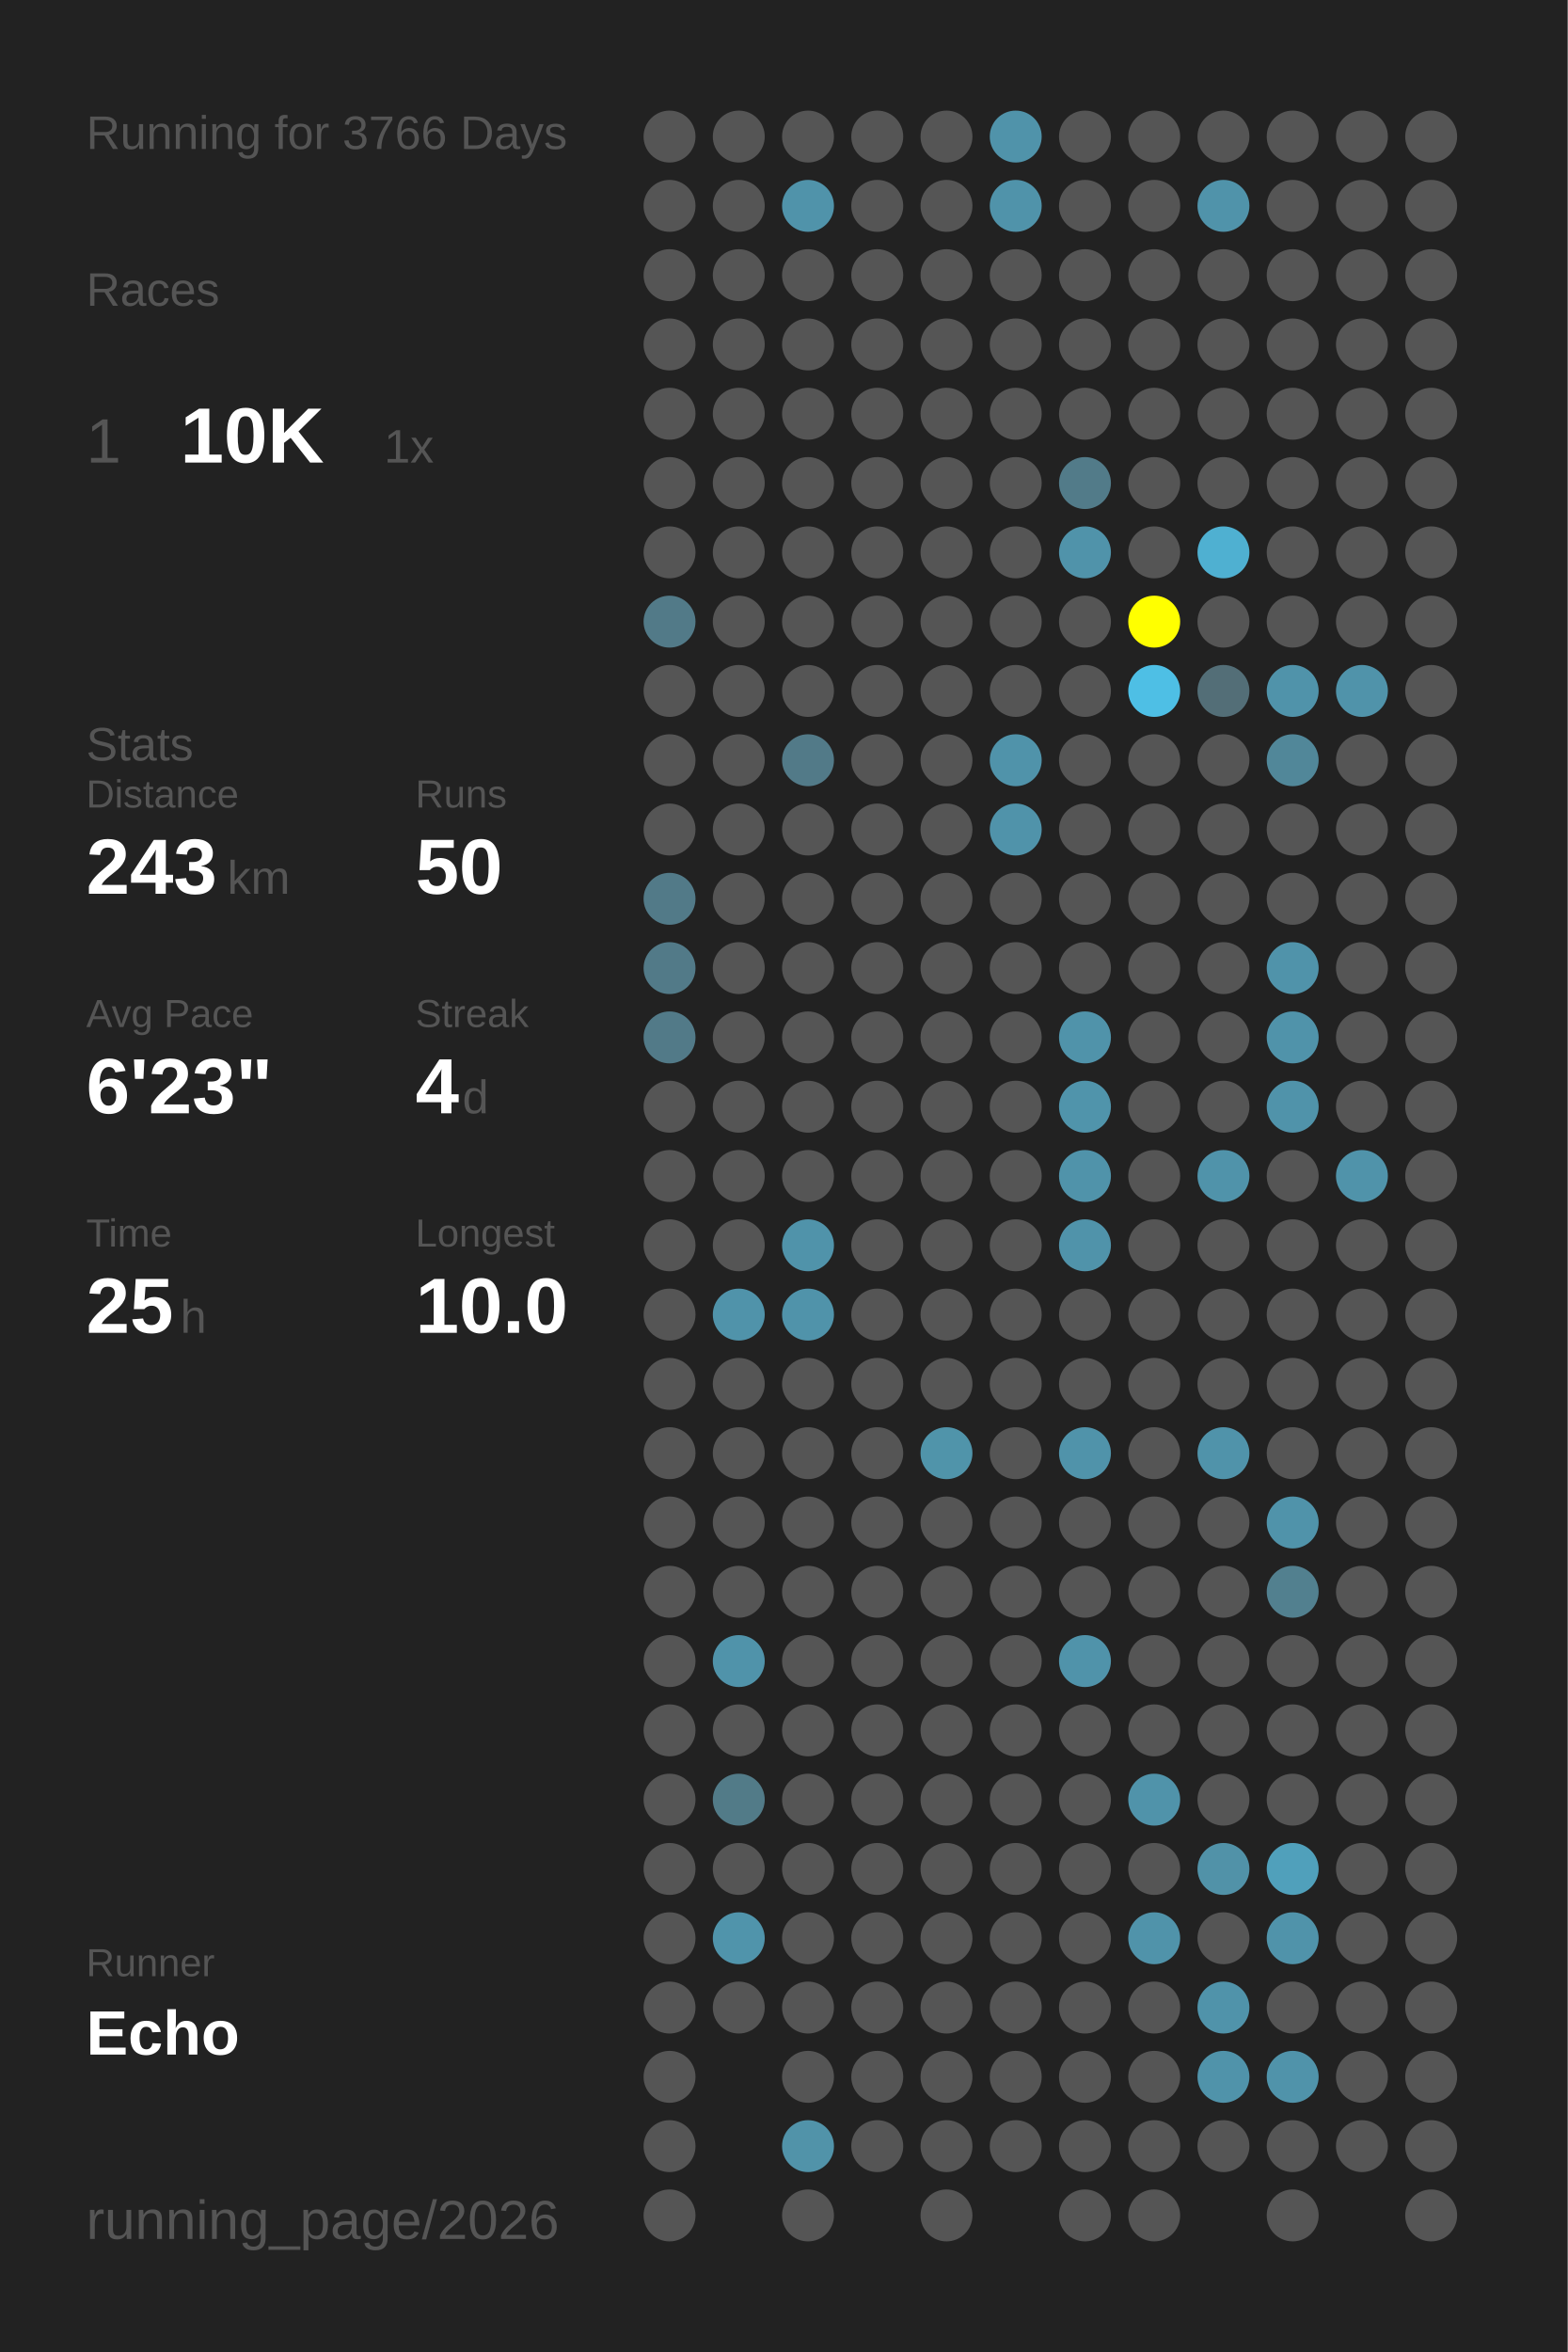
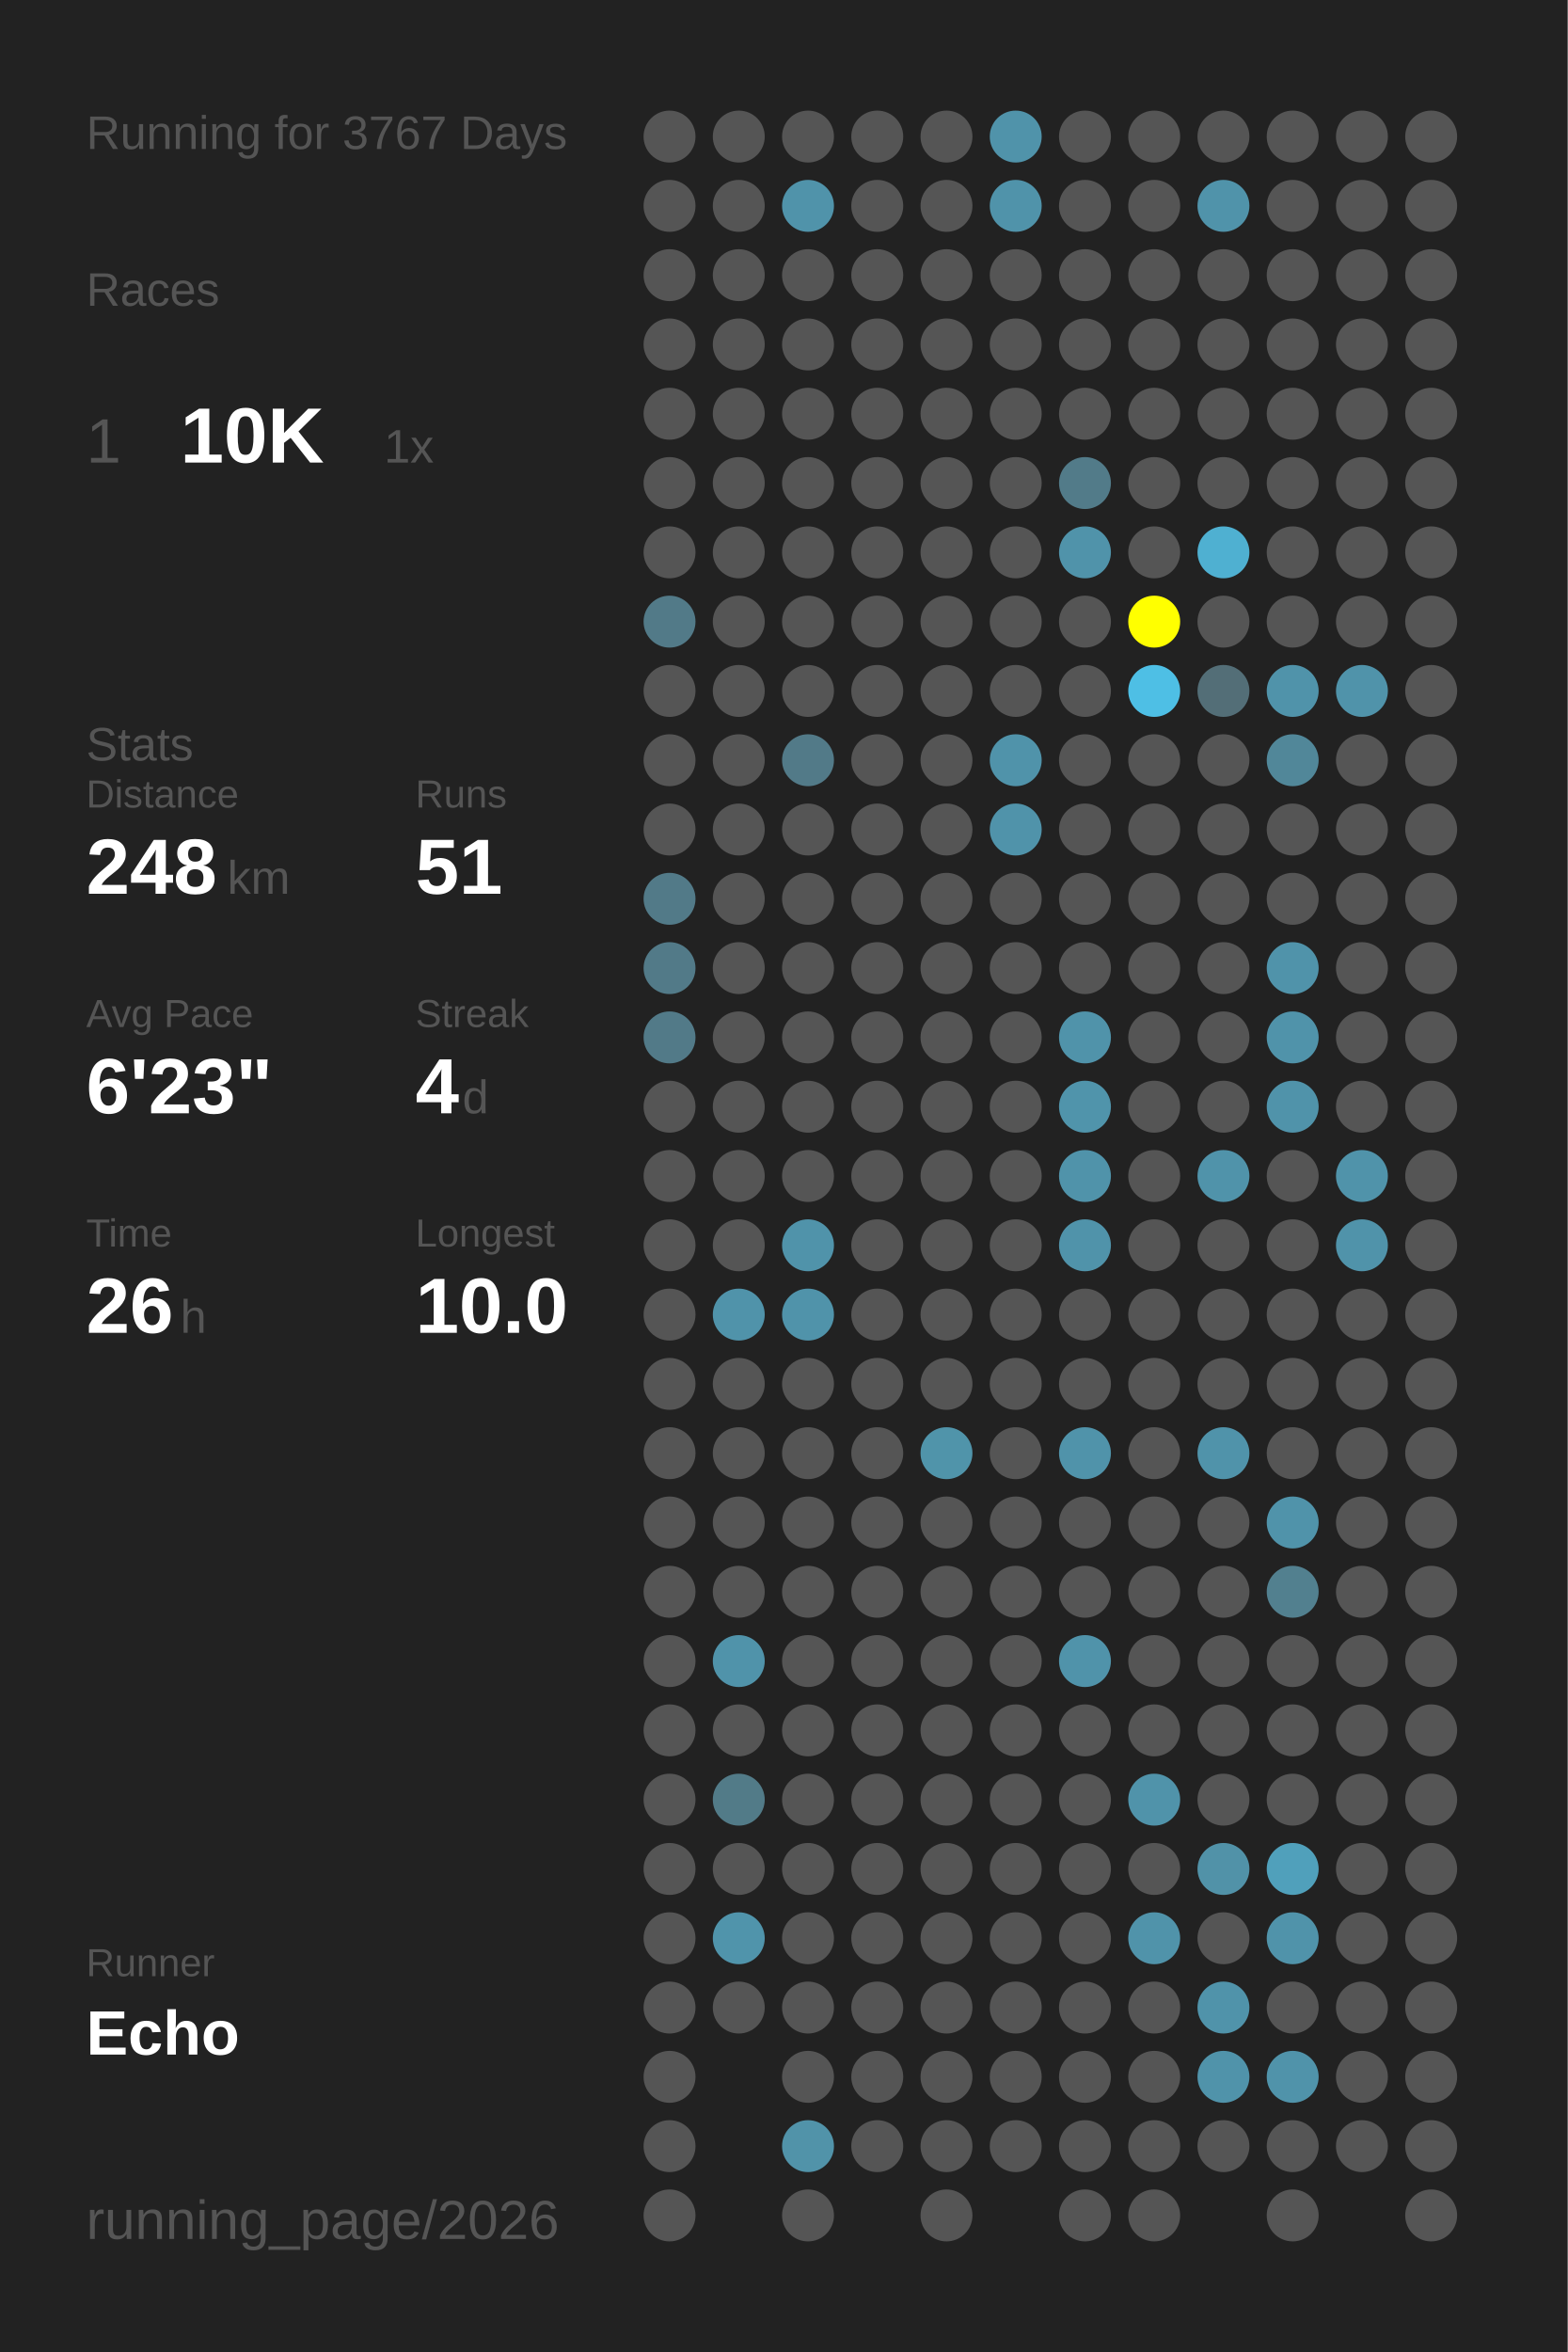
<svg xmlns="http://www.w3.org/2000/svg" baseProfile="full" height="300mm" version="1.1" viewBox="0,0,200,300" width="200mm">
  <defs />
  <rect fill="#222222" height="300" width="200" x="0" y="0" />
-   <text fill="#555555" style="font-size:6px; font-family:Arial;" x="11" y="19">Running for 3766 Days</text>
+   <text fill="#555555" style="font-size:6px; font-family:Arial;" x="11" y="19">Running for 3767 Days</text>
  <text fill="#555555" style="font-size:6px; font-family:Arial;" x="11" y="39">Races</text>
  <text fill="#555555" style="font-size:8px; font-family:Arial;" x="11" y="59">1</text>
  <text fill="#FFFFFF" style="font-size:10px; font-family:Arial; font-weight:bold;" x="23" y="59">10K</text>
  <text fill="#555555" style="font-size:6px; font-family:Arial;" x="49" y="59">1x</text>
  <text fill="#555555" style="font-size:6px; font-family:Arial;" x="11" y="97">Stats</text>
  <text fill="#555555" style="font-size:5px; font-family:Arial;" x="11" y="103">Distance</text>
-   <text fill="#FFFFFF" style="font-size:10px; font-family:Arial; font-weight:bold;" x="11" y="114">243</text>
+   <text fill="#FFFFFF" style="font-size:10px; font-family:Arial; font-weight:bold;" x="11" y="114">248</text>
  <text fill="#555555" style="font-size:6px; font-family:Arial;" x="29" y="114">km</text>
  <text fill="#555555" style="font-size:5px; font-family:Arial;" x="53" y="103">Runs</text>
-   <text fill="#FFFFFF" style="font-size:10px; font-family:Arial; font-weight:bold;" x="53" y="114">50</text>
+   <text fill="#FFFFFF" style="font-size:10px; font-family:Arial; font-weight:bold;" x="53" y="114">51</text>
  <text fill="#555555" style="font-size:5px; font-family:Arial;" x="11" y="131">Avg Pace</text>
  <text fill="#FFFFFF" style="font-size:10px; font-family:Arial; font-weight:bold;" x="11" y="142">6'23"</text>
  <text fill="#555555" style="font-size:5px; font-family:Arial;" x="53" y="131">Streak</text>
  <text fill="#FFFFFF" style="font-size:10px; font-family:Arial; font-weight:bold;" x="53" y="142">4</text>
  <text fill="#555555" style="font-size:6px; font-family:Arial;" x="59" y="142">d</text>
  <text fill="#555555" style="font-size:5px; font-family:Arial;" x="11" y="159">Time</text>
-   <text fill="#FFFFFF" style="font-size:10px; font-family:Arial; font-weight:bold;" x="11" y="170">25</text>
+   <text fill="#FFFFFF" style="font-size:10px; font-family:Arial; font-weight:bold;" x="11" y="170">26</text>
  <text fill="#555555" style="font-size:6px; font-family:Arial;" x="23" y="170">h</text>
  <text fill="#555555" style="font-size:5px; font-family:Arial;" x="53" y="159">Longest</text>
  <text fill="#FFFFFF" style="font-size:10px; font-family:Arial; font-weight:bold;" x="53" y="170">10.0</text>
  <text fill="#555555" style="font-size:5px; font-family:Arial;" x="11" y="252.065">Runner</text>
  <text fill="#FFFFFF" style="font-size:8px; font-family:Arial; font-weight:bold;" x="11" y="262.065">Echo</text>
  <text fill="#555555" style="font-size:7px; font-family:Arial;" x="11" y="285.581">running_page/2026</text>
  <circle cx="85.417" cy="17.419" fill="#555555" r="3.312" />
  <circle cx="85.417" cy="26.258" fill="#555555" r="3.312" />
  <circle cx="85.417" cy="35.097" fill="#555555" r="3.312" />
  <circle cx="85.417" cy="43.935" fill="#555555" r="3.312" />
  <circle cx="85.417" cy="52.774" fill="#555555" r="3.312" />
  <circle cx="85.417" cy="61.613" fill="#555555" r="3.312" />
  <circle cx="85.417" cy="70.452" fill="#555555" r="3.312" />
  <circle cx="85.417" cy="79.29" fill="#527a88" r="3.312" />
  <circle cx="85.417" cy="88.129" fill="#555555" r="3.312" />
  <circle cx="85.417" cy="96.968" fill="#555555" r="3.312" />
  <circle cx="85.417" cy="105.806" fill="#555555" r="3.312" />
  <circle cx="85.417" cy="114.645" fill="#527a88" r="3.312" />
  <circle cx="85.417" cy="123.484" fill="#527a88" r="3.312" />
  <circle cx="85.417" cy="132.323" fill="#527a88" r="3.312" />
  <circle cx="85.417" cy="141.161" fill="#555555" r="3.312" />
  <circle cx="85.417" cy="150" fill="#555555" r="3.312" />
  <circle cx="85.417" cy="158.839" fill="#555555" r="3.312" />
  <circle cx="85.417" cy="167.677" fill="#555555" r="3.312" />
  <circle cx="85.417" cy="176.516" fill="#555555" r="3.312" />
  <circle cx="85.417" cy="185.355" fill="#555555" r="3.312" />
  <circle cx="85.417" cy="194.194" fill="#555555" r="3.312" />
  <circle cx="85.417" cy="203.032" fill="#555555" r="3.312" />
  <circle cx="85.417" cy="211.871" fill="#555555" r="3.312" />
  <circle cx="85.417" cy="220.71" fill="#555555" r="3.312" />
  <circle cx="85.417" cy="229.548" fill="#555555" r="3.312" />
  <circle cx="85.417" cy="238.387" fill="#555555" r="3.312" />
  <circle cx="85.417" cy="247.226" fill="#555555" r="3.312" />
  <circle cx="85.417" cy="256.065" fill="#555555" r="3.312" />
  <circle cx="85.417" cy="264.903" fill="#555555" r="3.312" />
  <circle cx="85.417" cy="273.742" fill="#555555" r="3.312" />
  <circle cx="85.417" cy="282.581" fill="#555555" r="3.312" />
  <circle cx="94.25" cy="17.419" fill="#555555" r="3.312" />
  <circle cx="94.25" cy="26.258" fill="#555555" r="3.312" />
  <circle cx="94.25" cy="35.097" fill="#555555" r="3.312" />
  <circle cx="94.25" cy="43.935" fill="#555555" r="3.312" />
  <circle cx="94.25" cy="52.774" fill="#555555" r="3.312" />
  <circle cx="94.25" cy="61.613" fill="#555555" r="3.312" />
  <circle cx="94.25" cy="70.452" fill="#555555" r="3.312" />
  <circle cx="94.25" cy="79.29" fill="#555555" r="3.312" />
  <circle cx="94.25" cy="88.129" fill="#555555" r="3.312" />
  <circle cx="94.25" cy="96.968" fill="#555555" r="3.312" />
  <circle cx="94.25" cy="105.806" fill="#555555" r="3.312" />
  <circle cx="94.25" cy="114.645" fill="#555555" r="3.312" />
  <circle cx="94.25" cy="123.484" fill="#555555" r="3.312" />
  <circle cx="94.25" cy="132.323" fill="#555555" r="3.312" />
  <circle cx="94.25" cy="141.161" fill="#555555" r="3.312" />
  <circle cx="94.25" cy="150" fill="#555555" r="3.312" />
  <circle cx="94.25" cy="158.839" fill="#555555" r="3.312" />
  <circle cx="94.25" cy="167.677" fill="#5093aa" r="3.312" />
  <circle cx="94.25" cy="176.516" fill="#555555" r="3.312" />
  <circle cx="94.25" cy="185.355" fill="#555555" r="3.312" />
  <circle cx="94.25" cy="194.194" fill="#555555" r="3.312" />
  <circle cx="94.25" cy="203.032" fill="#555555" r="3.312" />
  <circle cx="94.25" cy="211.871" fill="#5093aa" r="3.312" />
  <circle cx="94.25" cy="220.71" fill="#555555" r="3.312" />
  <circle cx="94.25" cy="229.548" fill="#527b88" r="3.312" />
  <circle cx="94.25" cy="238.387" fill="#555555" r="3.312" />
  <circle cx="94.25" cy="247.226" fill="#5094ab" r="3.312" />
  <circle cx="94.25" cy="256.065" fill="#555555" r="3.312" />
  <circle cx="103.083" cy="17.419" fill="#555555" r="3.312" />
  <circle cx="103.083" cy="26.258" fill="#5093aa" r="3.312" />
  <circle cx="103.083" cy="35.097" fill="#555555" r="3.312" />
  <circle cx="103.083" cy="43.935" fill="#555555" r="3.312" />
  <circle cx="103.083" cy="52.774" fill="#555555" r="3.312" />
  <circle cx="103.083" cy="61.613" fill="#555555" r="3.312" />
  <circle cx="103.083" cy="70.452" fill="#555555" r="3.312" />
  <circle cx="103.083" cy="79.29" fill="#555555" r="3.312" />
  <circle cx="103.083" cy="88.129" fill="#555555" r="3.312" />
  <circle cx="103.083" cy="96.968" fill="#527a88" r="3.312" />
  <circle cx="103.083" cy="105.806" fill="#555555" r="3.312" />
  <circle cx="103.083" cy="114.645" fill="#555555" r="3.312" />
  <circle cx="103.083" cy="123.484" fill="#555555" r="3.312" />
  <circle cx="103.083" cy="132.323" fill="#555555" r="3.312" />
  <circle cx="103.083" cy="141.161" fill="#555555" r="3.312" />
  <circle cx="103.083" cy="150" fill="#555555" r="3.312" />
  <circle cx="103.083" cy="158.839" fill="#5093aa" r="3.312" />
  <circle cx="103.083" cy="167.677" fill="#5093aa" r="3.312" />
  <circle cx="103.083" cy="176.516" fill="#555555" r="3.312" />
  <circle cx="103.083" cy="185.355" fill="#555555" r="3.312" />
  <circle cx="103.083" cy="194.194" fill="#555555" r="3.312" />
  <circle cx="103.083" cy="203.032" fill="#555555" r="3.312" />
  <circle cx="103.083" cy="211.871" fill="#555555" r="3.312" />
  <circle cx="103.083" cy="220.71" fill="#555555" r="3.312" />
  <circle cx="103.083" cy="229.548" fill="#555555" r="3.312" />
  <circle cx="103.083" cy="238.387" fill="#555555" r="3.312" />
  <circle cx="103.083" cy="247.226" fill="#555555" r="3.312" />
  <circle cx="103.083" cy="256.065" fill="#555555" r="3.312" />
  <circle cx="103.083" cy="264.903" fill="#555555" r="3.312" />
  <circle cx="103.083" cy="273.742" fill="#5193a9" r="3.312" />
  <circle cx="103.083" cy="282.581" fill="#555555" r="3.312" />
  <circle cx="111.917" cy="17.419" fill="#555555" r="3.312" />
  <circle cx="111.917" cy="26.258" fill="#555555" r="3.312" />
  <circle cx="111.917" cy="35.097" fill="#555555" r="3.312" />
  <circle cx="111.917" cy="43.935" fill="#555555" r="3.312" />
  <circle cx="111.917" cy="52.774" fill="#555555" r="3.312" />
  <circle cx="111.917" cy="61.613" fill="#555555" r="3.312" />
  <circle cx="111.917" cy="70.452" fill="#555555" r="3.312" />
  <circle cx="111.917" cy="79.29" fill="#555555" r="3.312" />
  <circle cx="111.917" cy="88.129" fill="#555555" r="3.312" />
  <circle cx="111.917" cy="96.968" fill="#555555" r="3.312" />
  <circle cx="111.917" cy="105.806" fill="#555555" r="3.312" />
  <circle cx="111.917" cy="114.645" fill="#555555" r="3.312" />
  <circle cx="111.917" cy="123.484" fill="#555555" r="3.312" />
  <circle cx="111.917" cy="132.323" fill="#555555" r="3.312" />
  <circle cx="111.917" cy="141.161" fill="#555555" r="3.312" />
  <circle cx="111.917" cy="150" fill="#555555" r="3.312" />
  <circle cx="111.917" cy="158.839" fill="#555555" r="3.312" />
  <circle cx="111.917" cy="167.677" fill="#555555" r="3.312" />
  <circle cx="111.917" cy="176.516" fill="#555555" r="3.312" />
  <circle cx="111.917" cy="185.355" fill="#555555" r="3.312" />
  <circle cx="111.917" cy="194.194" fill="#555555" r="3.312" />
  <circle cx="111.917" cy="203.032" fill="#555555" r="3.312" />
  <circle cx="111.917" cy="211.871" fill="#555555" r="3.312" />
  <circle cx="111.917" cy="220.71" fill="#555555" r="3.312" />
  <circle cx="111.917" cy="229.548" fill="#555555" r="3.312" />
  <circle cx="111.917" cy="238.387" fill="#555555" r="3.312" />
  <circle cx="111.917" cy="247.226" fill="#555555" r="3.312" />
  <circle cx="111.917" cy="256.065" fill="#555555" r="3.312" />
  <circle cx="111.917" cy="264.903" fill="#555555" r="3.312" />
  <circle cx="111.917" cy="273.742" fill="#555555" r="3.312" />
  <circle cx="120.75" cy="17.419" fill="#555555" r="3.312" />
  <circle cx="120.75" cy="26.258" fill="#555555" r="3.312" />
  <circle cx="120.75" cy="35.097" fill="#555555" r="3.312" />
  <circle cx="120.75" cy="43.935" fill="#555555" r="3.312" />
  <circle cx="120.75" cy="52.774" fill="#555555" r="3.312" />
  <circle cx="120.75" cy="61.613" fill="#555555" r="3.312" />
  <circle cx="120.75" cy="70.452" fill="#555555" r="3.312" />
  <circle cx="120.75" cy="79.29" fill="#555555" r="3.312" />
  <circle cx="120.75" cy="88.129" fill="#555555" r="3.312" />
  <circle cx="120.75" cy="96.968" fill="#555555" r="3.312" />
  <circle cx="120.75" cy="105.806" fill="#555555" r="3.312" />
  <circle cx="120.75" cy="114.645" fill="#555555" r="3.312" />
  <circle cx="120.75" cy="123.484" fill="#555555" r="3.312" />
  <circle cx="120.75" cy="132.323" fill="#555555" r="3.312" />
  <circle cx="120.75" cy="141.161" fill="#555555" r="3.312" />
  <circle cx="120.75" cy="150" fill="#555555" r="3.312" />
  <circle cx="120.75" cy="158.839" fill="#555555" r="3.312" />
  <circle cx="120.75" cy="167.677" fill="#555555" r="3.312" />
  <circle cx="120.75" cy="176.516" fill="#555555" r="3.312" />
  <circle cx="120.75" cy="185.355" fill="#5094aa" r="3.312" />
  <circle cx="120.75" cy="194.194" fill="#555555" r="3.312" />
  <circle cx="120.75" cy="203.032" fill="#555555" r="3.312" />
  <circle cx="120.75" cy="211.871" fill="#555555" r="3.312" />
  <circle cx="120.75" cy="220.71" fill="#555555" r="3.312" />
  <circle cx="120.75" cy="229.548" fill="#555555" r="3.312" />
  <circle cx="120.75" cy="238.387" fill="#555555" r="3.312" />
  <circle cx="120.75" cy="247.226" fill="#555555" r="3.312" />
  <circle cx="120.75" cy="256.065" fill="#555555" r="3.312" />
  <circle cx="120.75" cy="264.903" fill="#555555" r="3.312" />
  <circle cx="120.75" cy="273.742" fill="#555555" r="3.312" />
  <circle cx="120.75" cy="282.581" fill="#555555" r="3.312" />
  <circle cx="129.583" cy="17.419" fill="#5093aa" r="3.312" />
  <circle cx="129.583" cy="26.258" fill="#5093aa" r="3.312" />
  <circle cx="129.583" cy="35.097" fill="#555555" r="3.312" />
  <circle cx="129.583" cy="43.935" fill="#555555" r="3.312" />
  <circle cx="129.583" cy="52.774" fill="#555555" r="3.312" />
  <circle cx="129.583" cy="61.613" fill="#555555" r="3.312" />
  <circle cx="129.583" cy="70.452" fill="#555555" r="3.312" />
  <circle cx="129.583" cy="79.29" fill="#555555" r="3.312" />
  <circle cx="129.583" cy="88.129" fill="#555555" r="3.312" />
  <circle cx="129.583" cy="96.968" fill="#5093aa" r="3.312" />
  <circle cx="129.583" cy="105.806" fill="#5093aa" r="3.312" />
  <circle cx="129.583" cy="114.645" fill="#555555" r="3.312" />
  <circle cx="129.583" cy="123.484" fill="#555555" r="3.312" />
  <circle cx="129.583" cy="132.323" fill="#555555" r="3.312" />
  <circle cx="129.583" cy="141.161" fill="#555555" r="3.312" />
  <circle cx="129.583" cy="150" fill="#555555" r="3.312" />
  <circle cx="129.583" cy="158.839" fill="#555555" r="3.312" />
  <circle cx="129.583" cy="167.677" fill="#555555" r="3.312" />
  <circle cx="129.583" cy="176.516" fill="#555555" r="3.312" />
  <circle cx="129.583" cy="185.355" fill="#555555" r="3.312" />
  <circle cx="129.583" cy="194.194" fill="#555555" r="3.312" />
  <circle cx="129.583" cy="203.032" fill="#555555" r="3.312" />
  <circle cx="129.583" cy="211.871" fill="#555555" r="3.312" />
  <circle cx="129.583" cy="220.71" fill="#555555" r="3.312" />
  <circle cx="129.583" cy="229.548" fill="#555555" r="3.312" />
  <circle cx="129.583" cy="238.387" fill="#555555" r="3.312" />
  <circle cx="129.583" cy="247.226" fill="#555555" r="3.312" />
  <circle cx="129.583" cy="256.065" fill="#555555" r="3.312" />
  <circle cx="129.583" cy="264.903" fill="#555555" r="3.312" />
  <circle cx="129.583" cy="273.742" fill="#555555" r="3.312" />
  <circle cx="138.417" cy="17.419" fill="#555555" r="3.312" />
  <circle cx="138.417" cy="26.258" fill="#555555" r="3.312" />
  <circle cx="138.417" cy="35.097" fill="#555555" r="3.312" />
  <circle cx="138.417" cy="43.935" fill="#555555" r="3.312" />
  <circle cx="138.417" cy="52.774" fill="#555555" r="3.312" />
  <circle cx="138.417" cy="61.613" fill="#527b89" r="3.312" />
  <circle cx="138.417" cy="70.452" fill="#5093aa" r="3.312" />
  <circle cx="138.417" cy="79.29" fill="#555555" r="3.312" />
  <circle cx="138.417" cy="88.129" fill="#555555" r="3.312" />
  <circle cx="138.417" cy="96.968" fill="#555555" r="3.312" />
  <circle cx="138.417" cy="105.806" fill="#555555" r="3.312" />
  <circle cx="138.417" cy="114.645" fill="#555555" r="3.312" />
  <circle cx="138.417" cy="123.484" fill="#555555" r="3.312" />
  <circle cx="138.417" cy="132.323" fill="#5093aa" r="3.312" />
  <circle cx="138.417" cy="141.161" fill="#5094ab" r="3.312" />
  <circle cx="138.417" cy="150" fill="#5093aa" r="3.312" />
  <circle cx="138.417" cy="158.839" fill="#5093aa" r="3.312" />
  <circle cx="138.417" cy="167.677" fill="#555555" r="3.312" />
  <circle cx="138.417" cy="176.516" fill="#555555" r="3.312" />
  <circle cx="138.417" cy="185.355" fill="#5093aa" r="3.312" />
  <circle cx="138.417" cy="194.194" fill="#555555" r="3.312" />
  <circle cx="138.417" cy="203.032" fill="#555555" r="3.312" />
  <circle cx="138.417" cy="211.871" fill="#5093aa" r="3.312" />
  <circle cx="138.417" cy="220.71" fill="#555555" r="3.312" />
  <circle cx="138.417" cy="229.548" fill="#555555" r="3.312" />
  <circle cx="138.417" cy="238.387" fill="#555555" r="3.312" />
  <circle cx="138.417" cy="247.226" fill="#555555" r="3.312" />
  <circle cx="138.417" cy="256.065" fill="#555555" r="3.312" />
  <circle cx="138.417" cy="264.903" fill="#555555" r="3.312" />
  <circle cx="138.417" cy="273.742" fill="#555555" r="3.312" />
  <circle cx="138.417" cy="282.581" fill="#555555" r="3.312" />
  <circle cx="147.25" cy="17.419" fill="#555555" r="3.312" />
  <circle cx="147.25" cy="26.258" fill="#555555" r="3.312" />
  <circle cx="147.25" cy="35.097" fill="#555555" r="3.312" />
  <circle cx="147.25" cy="43.935" fill="#555555" r="3.312" />
  <circle cx="147.25" cy="52.774" fill="#555555" r="3.312" />
  <circle cx="147.25" cy="61.613" fill="#555555" r="3.312" />
  <circle cx="147.25" cy="70.452" fill="#555555" r="3.312" />
  <circle cx="147.25" cy="79.29" fill="#FFFF00" r="3.312" />
  <circle cx="147.25" cy="88.129" fill="#4ebfe5" r="3.312" />
  <circle cx="147.25" cy="96.968" fill="#555555" r="3.312" />
  <circle cx="147.25" cy="105.806" fill="#555555" r="3.312" />
  <circle cx="147.25" cy="114.645" fill="#555555" r="3.312" />
  <circle cx="147.25" cy="123.484" fill="#555555" r="3.312" />
  <circle cx="147.25" cy="132.323" fill="#555555" r="3.312" />
  <circle cx="147.25" cy="141.161" fill="#555555" r="3.312" />
  <circle cx="147.25" cy="150" fill="#555555" r="3.312" />
  <circle cx="147.25" cy="158.839" fill="#555555" r="3.312" />
  <circle cx="147.25" cy="167.677" fill="#555555" r="3.312" />
  <circle cx="147.25" cy="176.516" fill="#555555" r="3.312" />
  <circle cx="147.25" cy="185.355" fill="#555555" r="3.312" />
  <circle cx="147.25" cy="194.194" fill="#555555" r="3.312" />
  <circle cx="147.25" cy="203.032" fill="#555555" r="3.312" />
  <circle cx="147.25" cy="211.871" fill="#555555" r="3.312" />
  <circle cx="147.25" cy="220.71" fill="#555555" r="3.312" />
  <circle cx="147.25" cy="229.548" fill="#5093aa" r="3.312" />
  <circle cx="147.25" cy="238.387" fill="#555555" r="3.312" />
  <circle cx="147.25" cy="247.226" fill="#5093aa" r="3.312" />
  <circle cx="147.25" cy="256.065" fill="#555555" r="3.312" />
  <circle cx="147.25" cy="264.903" fill="#555555" r="3.312" />
  <circle cx="147.25" cy="273.742" fill="#555555" r="3.312" />
  <circle cx="147.25" cy="282.581" fill="#555555" r="3.312" />
  <circle cx="156.083" cy="17.419" fill="#555555" r="3.312" />
  <circle cx="156.083" cy="26.258" fill="#5093aa" r="3.312" />
  <circle cx="156.083" cy="35.097" fill="#555555" r="3.312" />
  <circle cx="156.083" cy="43.935" fill="#555555" r="3.312" />
  <circle cx="156.083" cy="52.774" fill="#555555" r="3.312" />
  <circle cx="156.083" cy="61.613" fill="#555555" r="3.312" />
  <circle cx="156.083" cy="70.452" fill="#4fb0d1" r="3.312" />
  <circle cx="156.083" cy="79.29" fill="#555555" r="3.312" />
  <circle cx="156.083" cy="88.129" fill="#536e77" r="3.312" />
  <circle cx="156.083" cy="96.968" fill="#555555" r="3.312" />
  <circle cx="156.083" cy="105.806" fill="#555555" r="3.312" />
  <circle cx="156.083" cy="114.645" fill="#555555" r="3.312" />
  <circle cx="156.083" cy="123.484" fill="#555555" r="3.312" />
  <circle cx="156.083" cy="132.323" fill="#555555" r="3.312" />
  <circle cx="156.083" cy="141.161" fill="#555555" r="3.312" />
  <circle cx="156.083" cy="150" fill="#5093aa" r="3.312" />
  <circle cx="156.083" cy="158.839" fill="#555555" r="3.312" />
  <circle cx="156.083" cy="167.677" fill="#555555" r="3.312" />
  <circle cx="156.083" cy="176.516" fill="#555555" r="3.312" />
  <circle cx="156.083" cy="185.355" fill="#5093aa" r="3.312" />
  <circle cx="156.083" cy="194.194" fill="#555555" r="3.312" />
  <circle cx="156.083" cy="203.032" fill="#555555" r="3.312" />
  <circle cx="156.083" cy="211.871" fill="#555555" r="3.312" />
  <circle cx="156.083" cy="220.71" fill="#555555" r="3.312" />
  <circle cx="156.083" cy="229.548" fill="#555555" r="3.312" />
  <circle cx="156.083" cy="238.387" fill="#5192a8" r="3.312" />
  <circle cx="156.083" cy="247.226" fill="#555555" r="3.312" />
  <circle cx="156.083" cy="256.065" fill="#5093aa" r="3.312" />
  <circle cx="156.083" cy="264.903" fill="#5093aa" r="3.312" />
  <circle cx="156.083" cy="273.742" fill="#555555" r="3.312" />
  <circle cx="164.917" cy="17.419" fill="#555555" r="3.312" />
  <circle cx="164.917" cy="26.258" fill="#555555" r="3.312" />
  <circle cx="164.917" cy="35.097" fill="#555555" r="3.312" />
  <circle cx="164.917" cy="43.935" fill="#555555" r="3.312" />
  <circle cx="164.917" cy="52.774" fill="#555555" r="3.312" />
  <circle cx="164.917" cy="61.613" fill="#555555" r="3.312" />
  <circle cx="164.917" cy="70.452" fill="#555555" r="3.312" />
  <circle cx="164.917" cy="79.29" fill="#555555" r="3.312" />
  <circle cx="164.917" cy="88.129" fill="#5093aa" r="3.312" />
  <circle cx="164.917" cy="96.968" fill="#518799" r="3.312" />
  <circle cx="164.917" cy="105.806" fill="#555555" r="3.312" />
  <circle cx="164.917" cy="114.645" fill="#555555" r="3.312" />
  <circle cx="164.917" cy="123.484" fill="#5093aa" r="3.312" />
  <circle cx="164.917" cy="132.323" fill="#5093aa" r="3.312" />
  <circle cx="164.917" cy="141.161" fill="#5093aa" r="3.312" />
  <circle cx="164.917" cy="150" fill="#555555" r="3.312" />
  <circle cx="164.917" cy="158.839" fill="#555555" r="3.312" />
  <circle cx="164.917" cy="167.677" fill="#555555" r="3.312" />
  <circle cx="164.917" cy="176.516" fill="#555555" r="3.312" />
  <circle cx="164.917" cy="185.355" fill="#555555" r="3.312" />
  <circle cx="164.917" cy="194.194" fill="#5093aa" r="3.312" />
  <circle cx="164.917" cy="203.032" fill="#52808f" r="3.312" />
  <circle cx="164.917" cy="211.871" fill="#555555" r="3.312" />
  <circle cx="164.917" cy="220.71" fill="#555555" r="3.312" />
  <circle cx="164.917" cy="229.548" fill="#555555" r="3.312" />
  <circle cx="164.917" cy="238.387" fill="#50a0bb" r="3.312" />
  <circle cx="164.917" cy="247.226" fill="#5093aa" r="3.312" />
  <circle cx="164.917" cy="256.065" fill="#555555" r="3.312" />
  <circle cx="164.917" cy="264.903" fill="#5093aa" r="3.312" />
  <circle cx="164.917" cy="273.742" fill="#555555" r="3.312" />
  <circle cx="164.917" cy="282.581" fill="#555555" r="3.312" />
  <circle cx="173.75" cy="17.419" fill="#555555" r="3.312" />
  <circle cx="173.75" cy="26.258" fill="#555555" r="3.312" />
  <circle cx="173.75" cy="35.097" fill="#555555" r="3.312" />
  <circle cx="173.75" cy="43.935" fill="#555555" r="3.312" />
  <circle cx="173.75" cy="52.774" fill="#555555" r="3.312" />
  <circle cx="173.75" cy="61.613" fill="#555555" r="3.312" />
  <circle cx="173.75" cy="70.452" fill="#555555" r="3.312" />
  <circle cx="173.75" cy="79.29" fill="#555555" r="3.312" />
  <circle cx="173.75" cy="88.129" fill="#5093aa" r="3.312" />
  <circle cx="173.75" cy="96.968" fill="#555555" r="3.312" />
  <circle cx="173.75" cy="105.806" fill="#555555" r="3.312" />
  <circle cx="173.75" cy="114.645" fill="#555555" r="3.312" />
  <circle cx="173.75" cy="123.484" fill="#555555" r="3.312" />
  <circle cx="173.75" cy="132.323" fill="#555555" r="3.312" />
  <circle cx="173.75" cy="141.161" fill="#555555" r="3.312" />
  <circle cx="173.75" cy="150" fill="#5093aa" r="3.312" />
-   <circle cx="173.75" cy="158.839" fill="#555555" r="3.312" />
+   <circle cx="173.75" cy="158.839" fill="#5093aa" r="3.312" />
  <circle cx="173.75" cy="167.677" fill="#555555" r="3.312" />
  <circle cx="173.75" cy="176.516" fill="#555555" r="3.312" />
  <circle cx="173.75" cy="185.355" fill="#555555" r="3.312" />
  <circle cx="173.75" cy="194.194" fill="#555555" r="3.312" />
  <circle cx="173.75" cy="203.032" fill="#555555" r="3.312" />
  <circle cx="173.75" cy="211.871" fill="#555555" r="3.312" />
  <circle cx="173.75" cy="220.71" fill="#555555" r="3.312" />
  <circle cx="173.75" cy="229.548" fill="#555555" r="3.312" />
  <circle cx="173.75" cy="238.387" fill="#555555" r="3.312" />
  <circle cx="173.75" cy="247.226" fill="#555555" r="3.312" />
  <circle cx="173.75" cy="256.065" fill="#555555" r="3.312" />
  <circle cx="173.75" cy="264.903" fill="#555555" r="3.312" />
  <circle cx="173.75" cy="273.742" fill="#555555" r="3.312" />
  <circle cx="182.583" cy="17.419" fill="#555555" r="3.312" />
  <circle cx="182.583" cy="26.258" fill="#555555" r="3.312" />
  <circle cx="182.583" cy="35.097" fill="#555555" r="3.312" />
  <circle cx="182.583" cy="43.935" fill="#555555" r="3.312" />
  <circle cx="182.583" cy="52.774" fill="#555555" r="3.312" />
  <circle cx="182.583" cy="61.613" fill="#555555" r="3.312" />
  <circle cx="182.583" cy="70.452" fill="#555555" r="3.312" />
  <circle cx="182.583" cy="79.29" fill="#555555" r="3.312" />
  <circle cx="182.583" cy="88.129" fill="#555555" r="3.312" />
  <circle cx="182.583" cy="96.968" fill="#555555" r="3.312" />
  <circle cx="182.583" cy="105.806" fill="#555555" r="3.312" />
  <circle cx="182.583" cy="114.645" fill="#555555" r="3.312" />
  <circle cx="182.583" cy="123.484" fill="#555555" r="3.312" />
  <circle cx="182.583" cy="132.323" fill="#555555" r="3.312" />
  <circle cx="182.583" cy="141.161" fill="#555555" r="3.312" />
  <circle cx="182.583" cy="150" fill="#555555" r="3.312" />
  <circle cx="182.583" cy="158.839" fill="#555555" r="3.312" />
  <circle cx="182.583" cy="167.677" fill="#555555" r="3.312" />
  <circle cx="182.583" cy="176.516" fill="#555555" r="3.312" />
  <circle cx="182.583" cy="185.355" fill="#555555" r="3.312" />
  <circle cx="182.583" cy="194.194" fill="#555555" r="3.312" />
  <circle cx="182.583" cy="203.032" fill="#555555" r="3.312" />
  <circle cx="182.583" cy="211.871" fill="#555555" r="3.312" />
  <circle cx="182.583" cy="220.71" fill="#555555" r="3.312" />
  <circle cx="182.583" cy="229.548" fill="#555555" r="3.312" />
  <circle cx="182.583" cy="238.387" fill="#555555" r="3.312" />
  <circle cx="182.583" cy="247.226" fill="#555555" r="3.312" />
  <circle cx="182.583" cy="256.065" fill="#555555" r="3.312" />
  <circle cx="182.583" cy="264.903" fill="#555555" r="3.312" />
  <circle cx="182.583" cy="273.742" fill="#555555" r="3.312" />
  <circle cx="182.583" cy="282.581" fill="#555555" r="3.312" />
</svg>
